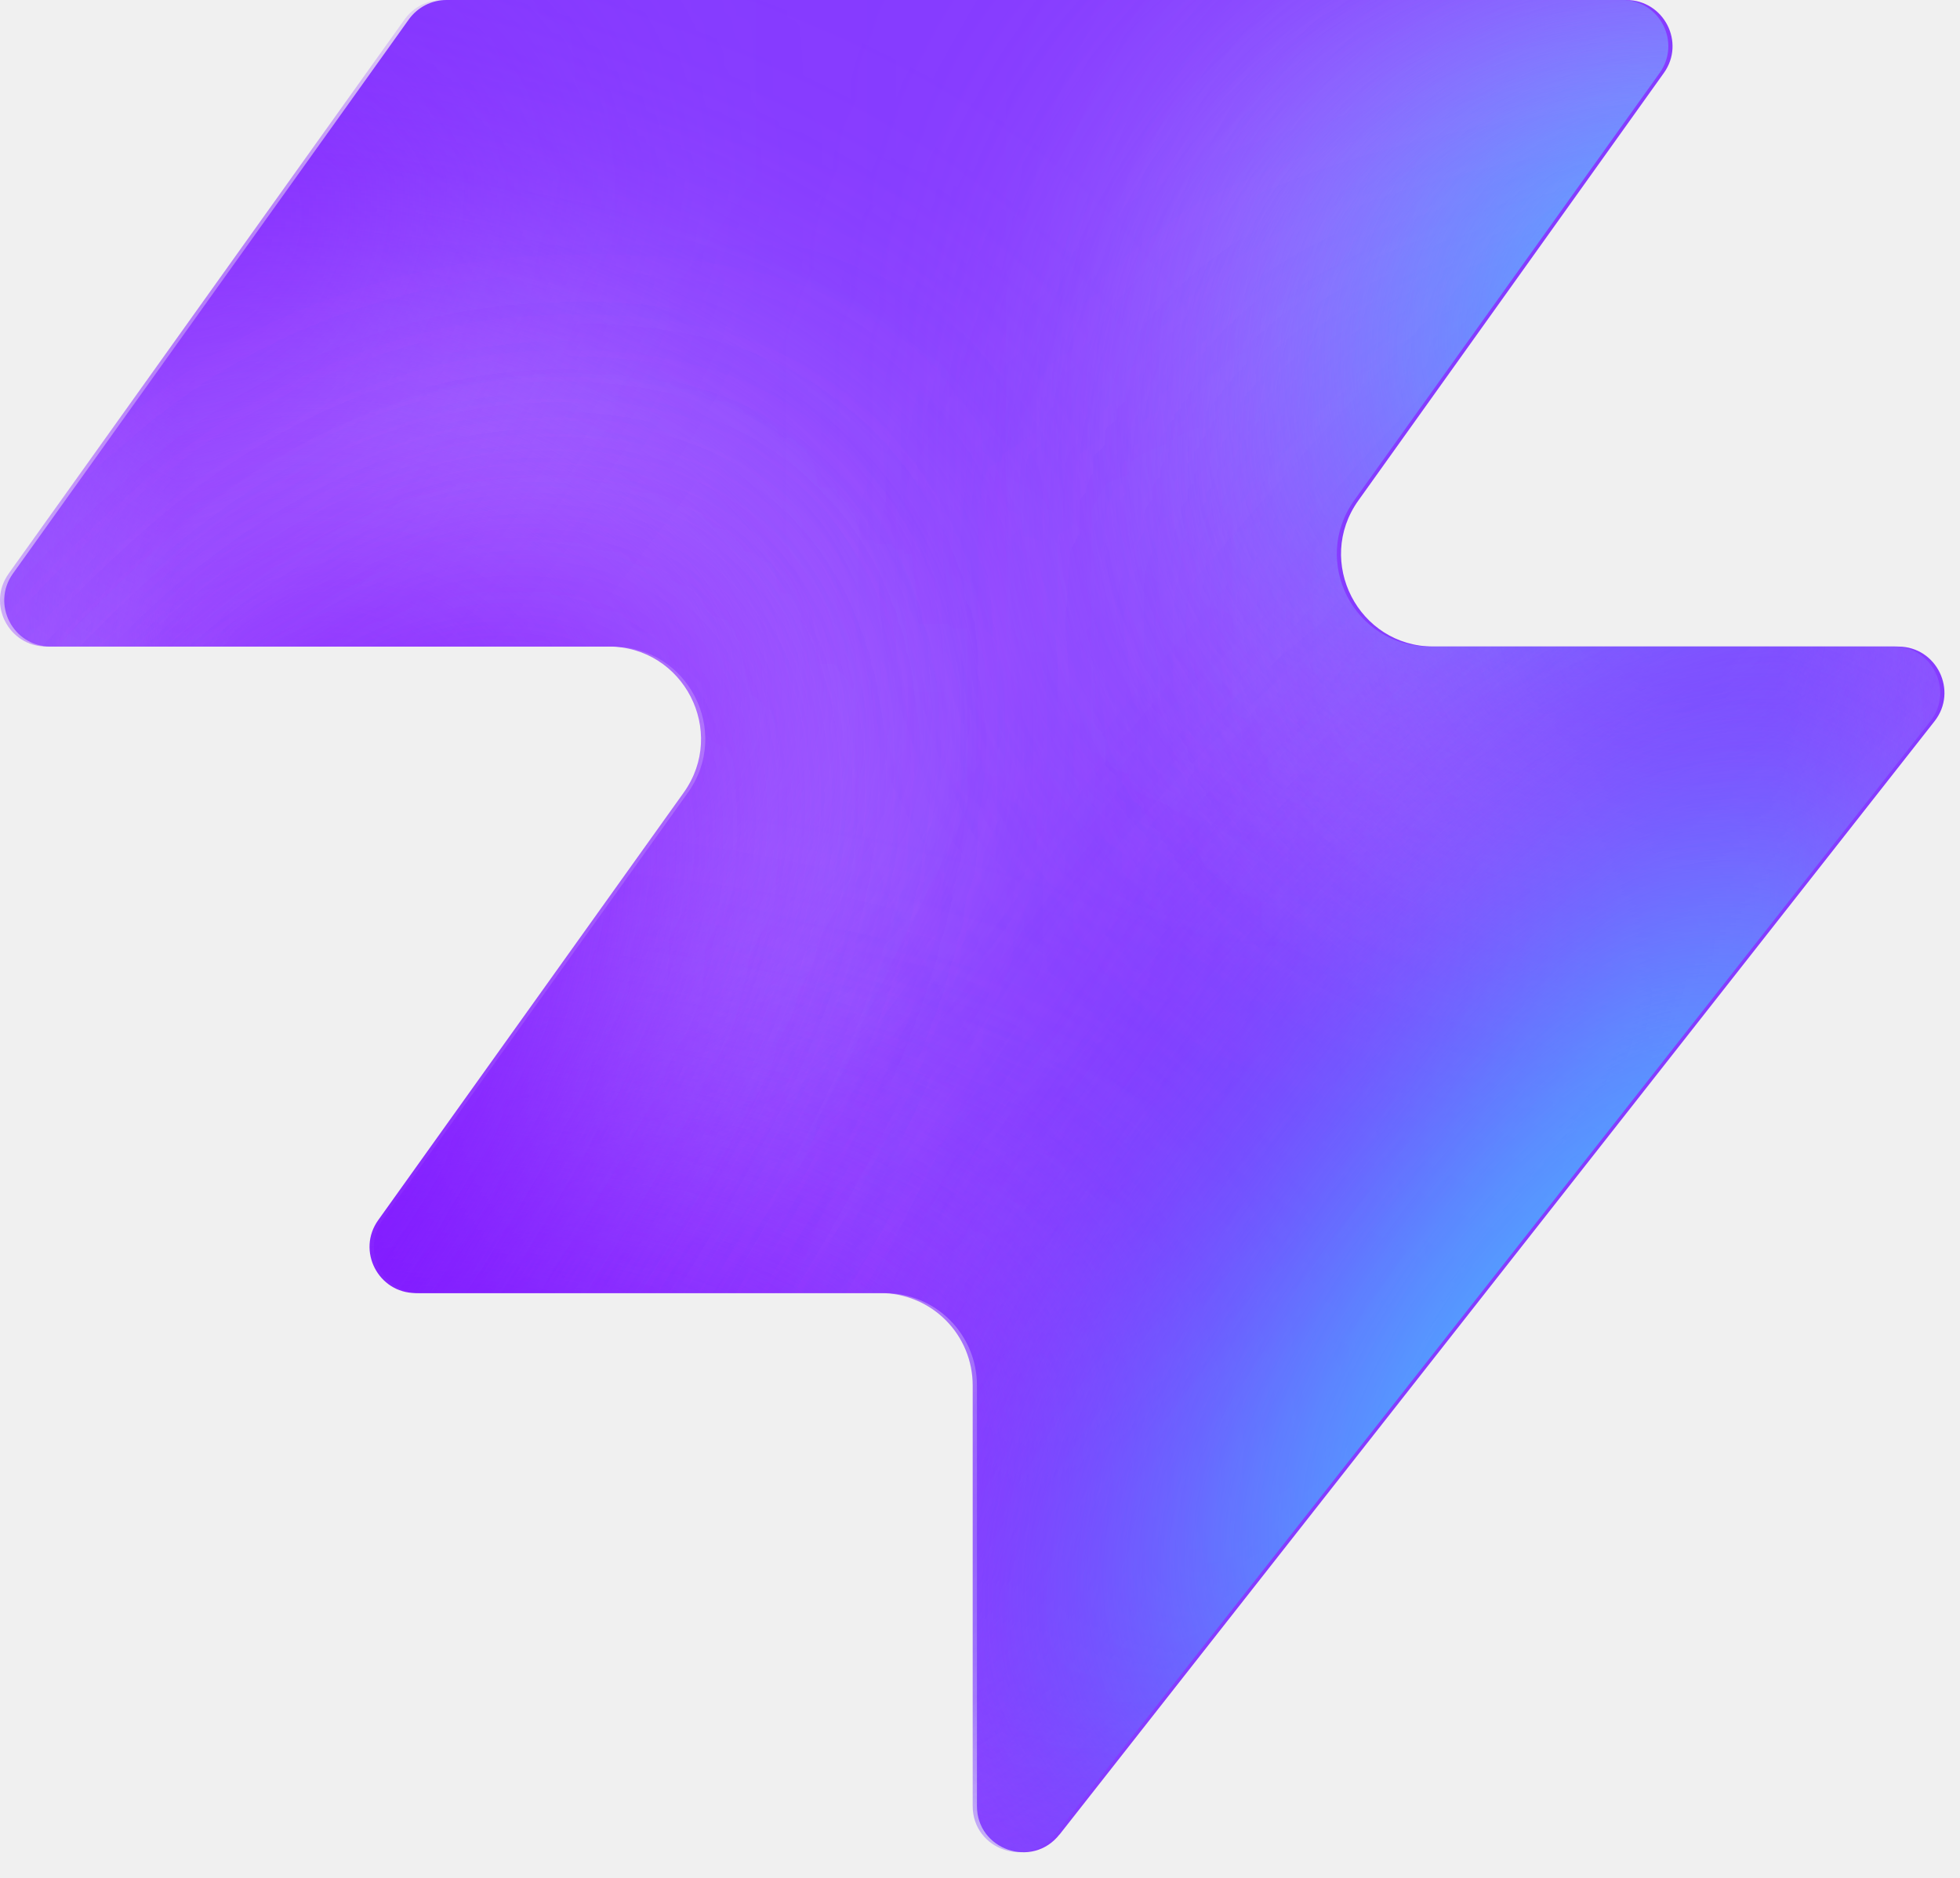
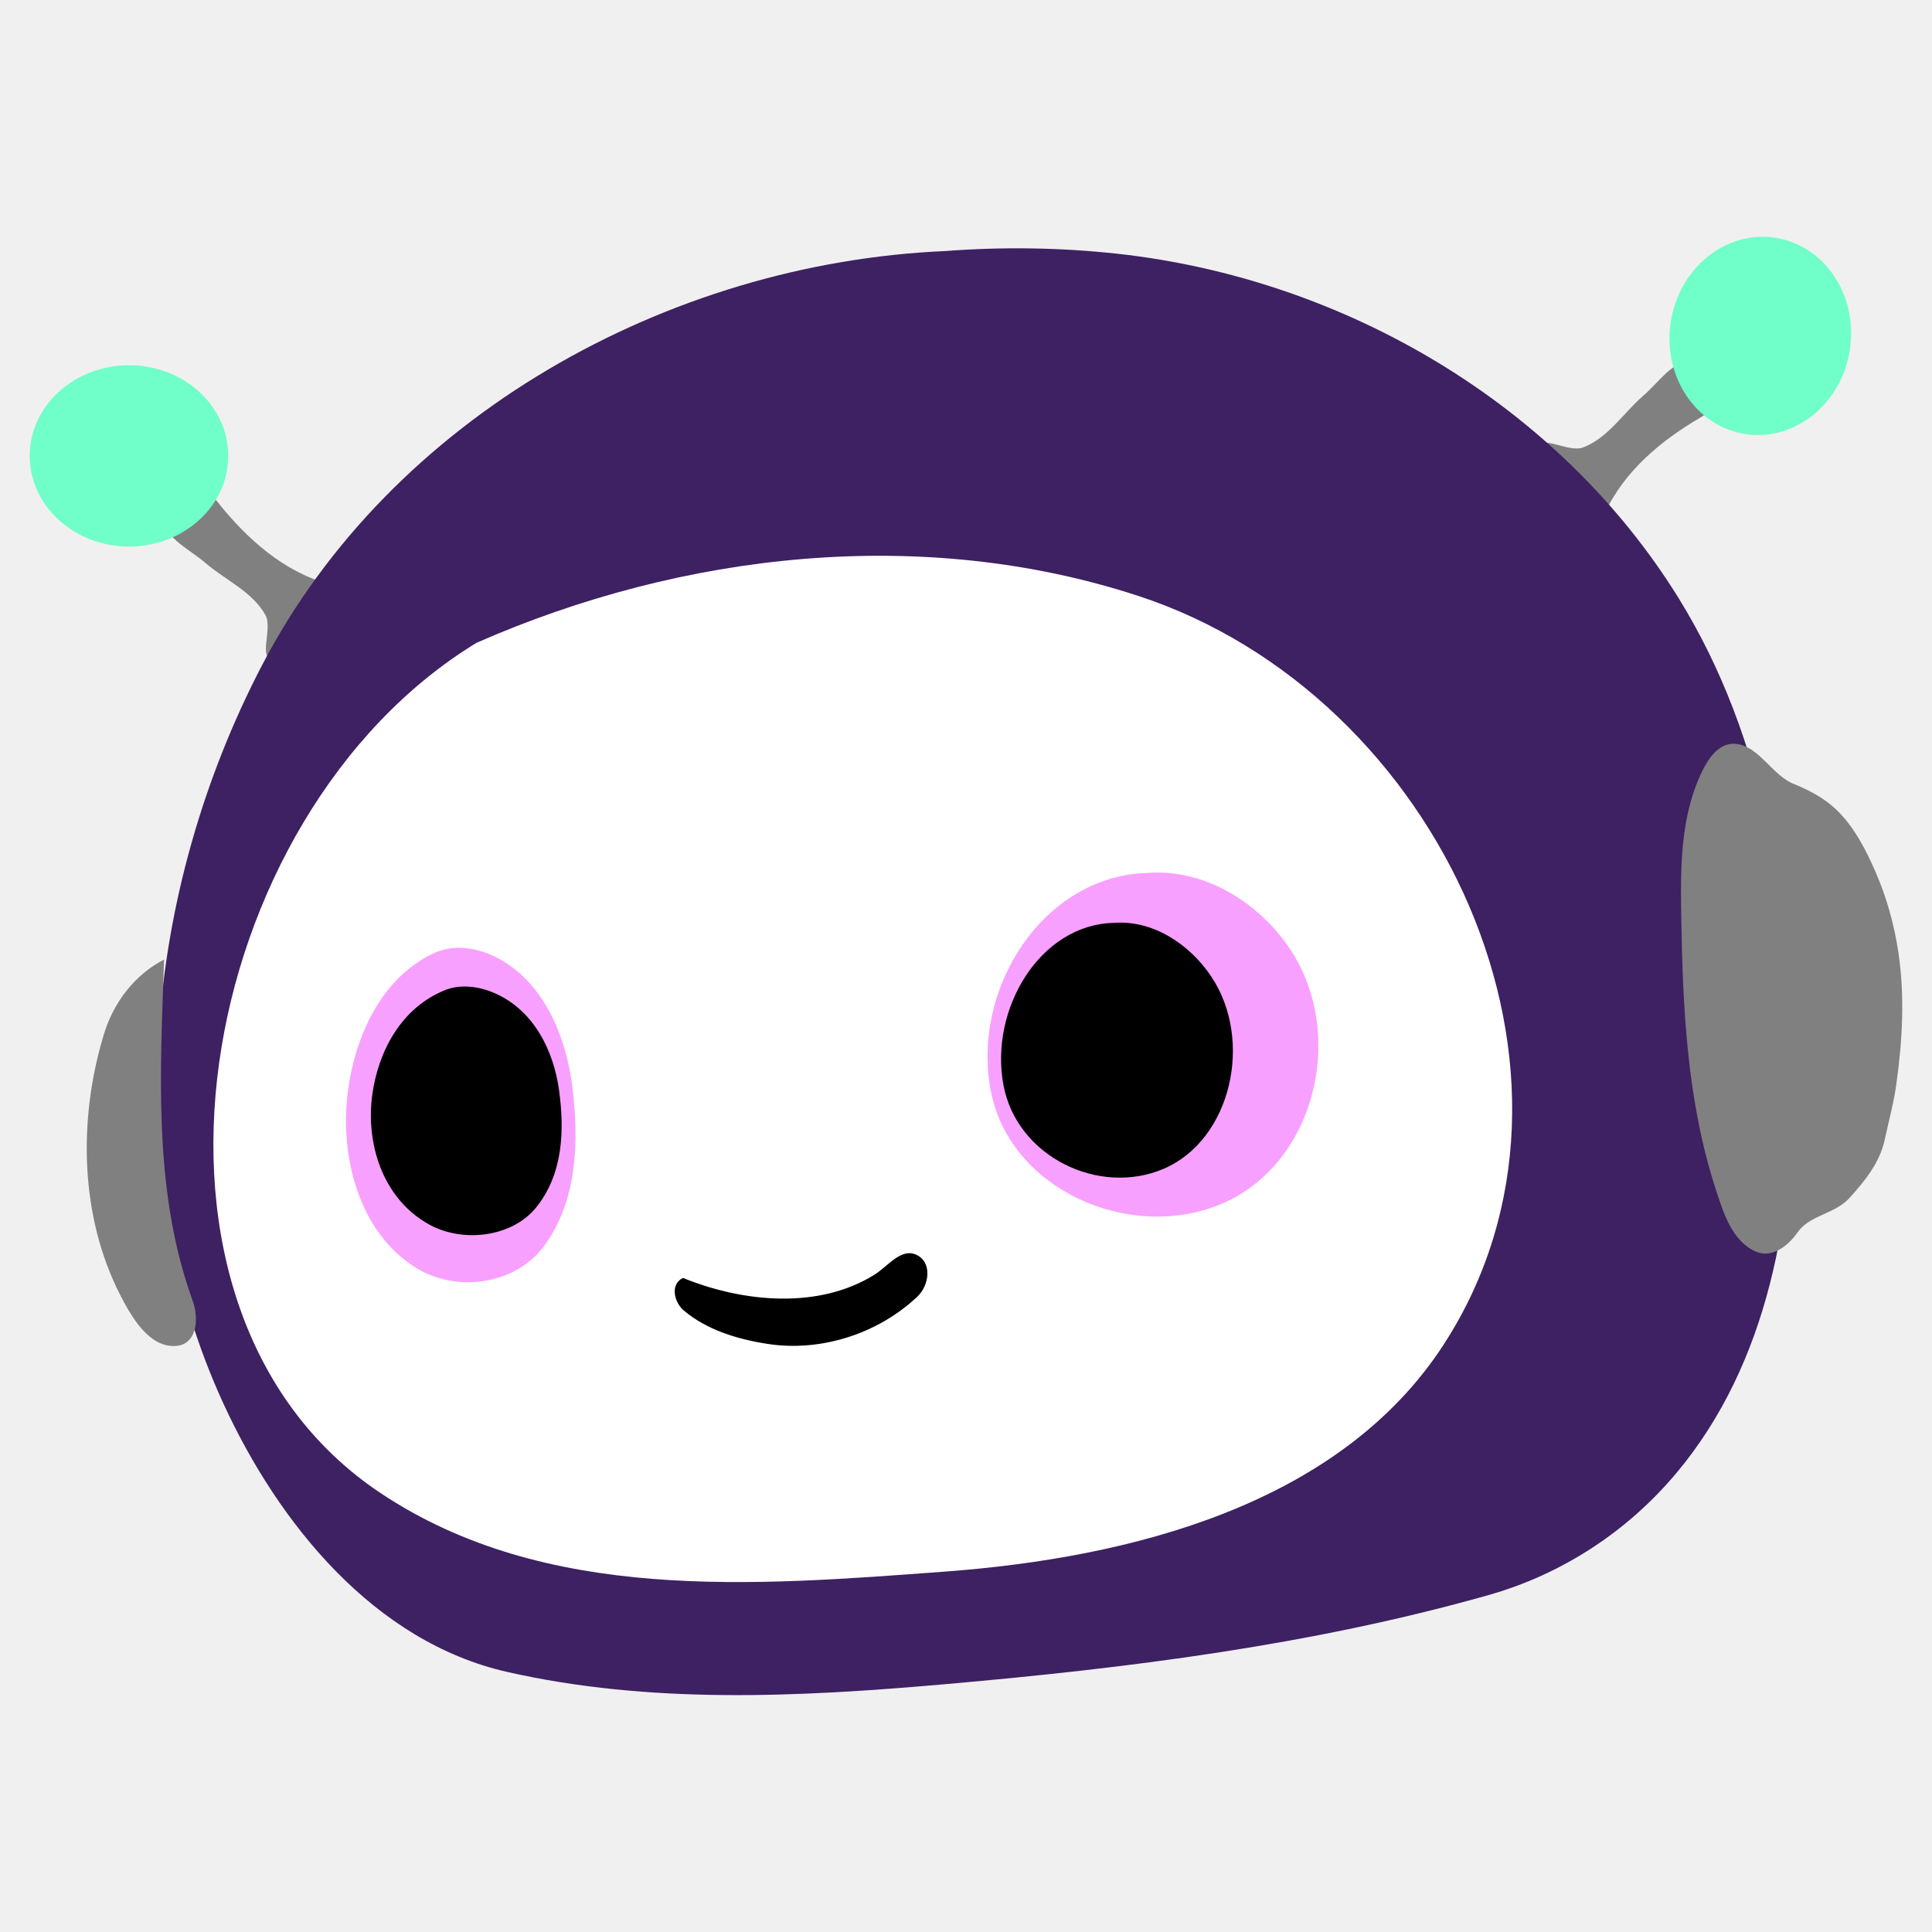
- <svg xmlns="http://www.w3.org/2000/svg" width="48" height="46" fill="none" viewBox="0 0 48 46">
-   <path fill="#863bff" d="M25.946 44.938c-.664.845-2.021.375-2.021-.698V33.937a2.26 2.26 0 0 0-2.262-2.262H10.287c-.92 0-1.456-1.04-.92-1.788l7.48-10.471c1.07-1.497 0-3.578-1.842-3.578H1.237c-.92 0-1.456-1.04-.92-1.788L10.013.474c.214-.297.556-.474.92-.474h28.894c.92 0 1.456 1.04.92 1.788l-7.48 10.471c-1.07 1.498 0 3.579 1.842 3.579h11.377c.943 0 1.473 1.088.89 1.83L25.947 44.94z" style="fill:#863bff;fill:color(display-p3 .525 .23 1);fill-opacity:1" />
-   <mask id="a" width="48" height="46" x="0" y="0" maskUnits="userSpaceOnUse" style="mask-type:alpha">
-     <path fill="#000" d="M25.842 44.938c-.664.844-2.021.375-2.021-.698V33.937a2.26 2.26 0 0 0-2.262-2.262H10.183c-.92 0-1.456-1.04-.92-1.788l7.48-10.471c1.07-1.498 0-3.579-1.842-3.579H1.133c-.92 0-1.456-1.04-.92-1.787L9.91.473c.214-.297.556-.474.92-.474h28.894c.92 0 1.456 1.04.92 1.788l-7.48 10.471c-1.07 1.498 0 3.578 1.842 3.578h11.377c.943 0 1.473 1.088.89 1.832L25.843 44.94z" style="fill:#000;fill-opacity:1" />
-   </mask>
-   <g mask="url(#a)">
-     <g filter="url(#b)">
-       <ellipse cx="5.508" cy="14.704" fill="#ede6ff" rx="5.508" ry="14.704" style="fill:#ede6ff;fill:color(display-p3 .927 .903 1);fill-opacity:1" transform="matrix(.00324 1 1 -.00324 -4.47 31.516)" />
-     </g>
-     <g filter="url(#c)">
-       <ellipse cx="10.399" cy="29.851" fill="#ede6ff" rx="10.399" ry="29.851" style="fill:#ede6ff;fill:color(display-p3 .927 .903 1);fill-opacity:1" transform="matrix(.00324 1 1 -.00324 -39.328 7.883)" />
-     </g>
-     <g filter="url(#d)">
-       <ellipse cx="5.508" cy="30.487" fill="#7e14ff" rx="5.508" ry="30.487" style="fill:#7e14ff;fill:color(display-p3 .492 .077 1);fill-opacity:1" transform="rotate(89.814 -25.913 -14.639)scale(1 -1)" />
-     </g>
-     <g filter="url(#e)">
-       <ellipse cx="5.508" cy="30.599" fill="#7e14ff" rx="5.508" ry="30.599" style="fill:#7e14ff;fill:color(display-p3 .492 .077 1);fill-opacity:1" transform="rotate(89.814 -32.644 -3.334)scale(1 -1)" />
-     </g>
-     <g filter="url(#f)">
-       <ellipse cx="5.508" cy="30.599" fill="#7e14ff" rx="5.508" ry="30.599" style="fill:#7e14ff;fill:color(display-p3 .492 .077 1);fill-opacity:1" transform="matrix(.00324 1 1 -.00324 -34.34 30.47)" />
-     </g>
-     <g filter="url(#g)">
-       <ellipse cx="14.072" cy="22.078" fill="#ede6ff" rx="14.072" ry="22.078" style="fill:#ede6ff;fill:color(display-p3 .927 .903 1);fill-opacity:1" transform="rotate(93.35 24.506 48.493)scale(-1 1)" />
-     </g>
-     <g filter="url(#h)">
-       <ellipse cx="3.47" cy="21.501" fill="#7e14ff" rx="3.47" ry="21.501" style="fill:#7e14ff;fill:color(display-p3 .492 .077 1);fill-opacity:1" transform="rotate(89.009 28.708 47.59)scale(-1 1)" />
-     </g>
-     <g filter="url(#i)">
-       <ellipse cx="3.47" cy="21.501" fill="#7e14ff" rx="3.47" ry="21.501" style="fill:#7e14ff;fill:color(display-p3 .492 .077 1);fill-opacity:1" transform="rotate(89.009 28.708 47.59)scale(-1 1)" />
-     </g>
-     <g filter="url(#j)">
-       <ellipse cx=".387" cy="8.972" fill="#7e14ff" rx="4.407" ry="29.108" style="fill:#7e14ff;fill:color(display-p3 .492 .077 1);fill-opacity:1" transform="rotate(39.51 .387 8.972)" />
-     </g>
-     <g filter="url(#k)">
-       <ellipse cx="47.523" cy="-6.092" fill="#7e14ff" rx="4.407" ry="29.108" style="fill:#7e14ff;fill:color(display-p3 .492 .077 1);fill-opacity:1" transform="rotate(37.892 47.523 -6.092)" />
-     </g>
-     <g filter="url(#l)">
-       <ellipse cx="41.412" cy="6.333" fill="#47bfff" rx="5.971" ry="9.665" style="fill:#47bfff;fill:color(display-p3 .28 .748 1);fill-opacity:1" transform="rotate(37.892 41.412 6.333)" />
-     </g>
-     <g filter="url(#m)">
-       <ellipse cx="-1.879" cy="38.332" fill="#7e14ff" rx="4.407" ry="29.108" style="fill:#7e14ff;fill:color(display-p3 .492 .077 1);fill-opacity:1" transform="rotate(37.892 -1.88 38.332)" />
-     </g>
-     <g filter="url(#n)">
-       <ellipse cx="-1.879" cy="38.332" fill="#7e14ff" rx="4.407" ry="29.108" style="fill:#7e14ff;fill:color(display-p3 .492 .077 1);fill-opacity:1" transform="rotate(37.892 -1.88 38.332)" />
-     </g>
-     <g filter="url(#o)">
-       <ellipse cx="35.651" cy="29.907" fill="#7e14ff" rx="4.407" ry="29.108" style="fill:#7e14ff;fill:color(display-p3 .492 .077 1);fill-opacity:1" transform="rotate(37.892 35.651 29.907)" />
-     </g>
-     <g filter="url(#p)">
-       <ellipse cx="38.418" cy="32.4" fill="#47bfff" rx="5.971" ry="15.297" style="fill:#47bfff;fill:color(display-p3 .28 .748 1);fill-opacity:1" transform="rotate(37.892 38.418 32.4)" />
-     </g>
+ <svg xmlns="http://www.w3.org/2000/svg" width="64" height="64" viewBox="-1 -7.97 65.03 65.03">
+   <g transform="translate(-80.25894,-94.5443)">
+     <path fill="#808080" transform="rotate(98.42362,112.6008,123.5951)" d="m 90.064,106.041 c -1.522,-0.432 -2.745,-1.539 -3.704,-2.744 -0.276,-0.346 -0.757,-0.543 -1.202,-0.354 -0.368,0.156 -0.805,0.528 -0.685,0.922 0.214,0.708 0.934,1.014 1.454,1.461 0.681,0.586 1.604,0.981 2.035,1.769 0.246,0.451 -0.252,1.486 0.245,1.463 0.504,-0.023 0.662,-0.58 0.865,-0.948 0.3,-0.543 0.683,-1.033 0.993,-1.569 z" />
+     <ellipse fill="#70ffc9" cx="76.534" cy="-151.354" rx="3.342" ry="3.051" transform="rotate(98.42362)" />
+     <path fill="#808080" transform="translate(0.2329046,0.1863237)" d="m 90.064,106.041 c -1.522,-0.432 -2.745,-1.539 -3.704,-2.744 -0.276,-0.346 -0.757,-0.543 -1.202,-0.354 -0.368,0.156 -0.805,0.528 -0.685,0.922 0.214,0.708 0.934,1.014 1.454,1.461 0.681,0.586 1.604,0.981 2.035,1.769 0.246,0.451 -0.252,1.486 0.245,1.463 0.504,-0.023 0.662,-0.58 0.865,-0.948 0.3,-0.543 0.683,-1.033 0.993,-1.569 z" />
+     <ellipse fill="#70ffc9" cx="83.601" cy="101.919" rx="3.342" ry="3.051" />
+     <path fill="#3d2163" d="m 111.066,95.025 c -9.325,0.406 -18.631,5.579 -22.989,13.944 -3.945,7.571 -4.881,17.042 -1.307,24.83 1.865,4.063 5.086,8.036 9.558,9.051 4.818,1.093 9.812,0.845 14.689,0.418 6.176,-0.541 12.375,-1.314 18.346,-3.005 2.463,-0.697 4.671,-2.133 6.33,-4.116 3.102,-3.706 3.952,-8.695 3.906,-13.484 -0.053,-5.495 -0.881,-11.177 -3.838,-15.954 -4.033,-6.517 -11.248,-10.749 -18.875,-11.592 -1.931,-0.213 -3.882,-0.239 -5.819,-0.092 z" />
+     <path fill="#ffffff" d="m 95.305,108.207 c -9.523,5.796 -12.524,22.43 -3.239,28.622 5.56,3.708 12.574,3.121 18.993,2.645 6.229,-0.462 13.307,-2.233 16.816,-7.677 5.808,-9.013 -0.134,-21.835 -10.298,-25.163 -7.27,-2.381 -15.341,-1.469 -22.272,1.574 z" />
+     <path fill="#f8a0ff" d="m 93.954,118.618 c -1.838,0.801 -2.752,2.824 -2.99,4.739 -0.269,2.162 0.377,4.695 2.292,5.888 1.358,0.846 3.355,0.59 4.335,-0.756 1.108,-1.523 1.155,-3.52 0.936,-5.313 -0.212,-1.729 -0.983,-3.609 -2.617,-4.404 -0.599,-0.291 -1.322,-0.411 -1.954,-0.154 z" />
+     <path fill="#000000" d="m 94.277,119.886 c -1.528,0.595 -2.287,2.099 -2.486,3.523 -0.224,1.607 0.314,3.491 1.905,4.377 1.128,0.629 2.789,0.439 3.603,-0.562 0.921,-1.132 0.96,-2.617 0.778,-3.95 -0.176,-1.286 -0.817,-2.683 -2.175,-3.274 -0.498,-0.217 -1.099,-0.306 -1.624,-0.115 z" />
  </g>
-   <defs>
-     <filter id="b" width="60.045" height="41.654" x="-19.77" y="16.149" color-interpolation-filters="sRGB" filterUnits="userSpaceOnUse">
-       <feFlood flood-opacity="0" result="BackgroundImageFix" />
-       <feBlend in="SourceGraphic" in2="BackgroundImageFix" result="shape" />
-       <feGaussianBlur result="effect1_foregroundBlur_2002_17158" stdDeviation="7.659" />
-     </filter>
-     <filter id="c" width="90.34" height="51.437" x="-54.613" y="-7.533" color-interpolation-filters="sRGB" filterUnits="userSpaceOnUse">
-       <feFlood flood-opacity="0" result="BackgroundImageFix" />
-       <feBlend in="SourceGraphic" in2="BackgroundImageFix" result="shape" />
-       <feGaussianBlur result="effect1_foregroundBlur_2002_17158" stdDeviation="7.659" />
-     </filter>
-     <filter id="d" width="79.355" height="29.4" x="-49.64" y="2.03" color-interpolation-filters="sRGB" filterUnits="userSpaceOnUse">
-       <feFlood flood-opacity="0" result="BackgroundImageFix" />
-       <feBlend in="SourceGraphic" in2="BackgroundImageFix" result="shape" />
-       <feGaussianBlur result="effect1_foregroundBlur_2002_17158" stdDeviation="4.596" />
-     </filter>
-     <filter id="e" width="79.579" height="29.4" x="-45.045" y="20.029" color-interpolation-filters="sRGB" filterUnits="userSpaceOnUse">
-       <feFlood flood-opacity="0" result="BackgroundImageFix" />
-       <feBlend in="SourceGraphic" in2="BackgroundImageFix" result="shape" />
-       <feGaussianBlur result="effect1_foregroundBlur_2002_17158" stdDeviation="4.596" />
-     </filter>
-     <filter id="f" width="79.579" height="29.4" x="-43.513" y="21.178" color-interpolation-filters="sRGB" filterUnits="userSpaceOnUse">
-       <feFlood flood-opacity="0" result="BackgroundImageFix" />
-       <feBlend in="SourceGraphic" in2="BackgroundImageFix" result="shape" />
-       <feGaussianBlur result="effect1_foregroundBlur_2002_17158" stdDeviation="4.596" />
-     </filter>
-     <filter id="g" width="74.749" height="58.852" x="15.756" y="-17.901" color-interpolation-filters="sRGB" filterUnits="userSpaceOnUse">
-       <feFlood flood-opacity="0" result="BackgroundImageFix" />
-       <feBlend in="SourceGraphic" in2="BackgroundImageFix" result="shape" />
-       <feGaussianBlur result="effect1_foregroundBlur_2002_17158" stdDeviation="7.659" />
-     </filter>
-     <filter id="h" width="61.377" height="25.362" x="23.548" y="2.284" color-interpolation-filters="sRGB" filterUnits="userSpaceOnUse">
-       <feFlood flood-opacity="0" result="BackgroundImageFix" />
-       <feBlend in="SourceGraphic" in2="BackgroundImageFix" result="shape" />
-       <feGaussianBlur result="effect1_foregroundBlur_2002_17158" stdDeviation="4.596" />
-     </filter>
-     <filter id="i" width="61.377" height="25.362" x="23.548" y="2.284" color-interpolation-filters="sRGB" filterUnits="userSpaceOnUse">
-       <feFlood flood-opacity="0" result="BackgroundImageFix" />
-       <feBlend in="SourceGraphic" in2="BackgroundImageFix" result="shape" />
-       <feGaussianBlur result="effect1_foregroundBlur_2002_17158" stdDeviation="4.596" />
-     </filter>
-     <filter id="j" width="56.045" height="63.649" x="-27.636" y="-22.853" color-interpolation-filters="sRGB" filterUnits="userSpaceOnUse">
-       <feFlood flood-opacity="0" result="BackgroundImageFix" />
-       <feBlend in="SourceGraphic" in2="BackgroundImageFix" result="shape" />
-       <feGaussianBlur result="effect1_foregroundBlur_2002_17158" stdDeviation="4.596" />
-     </filter>
-     <filter id="k" width="54.814" height="64.646" x="20.116" y="-38.415" color-interpolation-filters="sRGB" filterUnits="userSpaceOnUse">
-       <feFlood flood-opacity="0" result="BackgroundImageFix" />
-       <feBlend in="SourceGraphic" in2="BackgroundImageFix" result="shape" />
-       <feGaussianBlur result="effect1_foregroundBlur_2002_17158" stdDeviation="4.596" />
-     </filter>
-     <filter id="l" width="33.541" height="35.313" x="24.641" y="-11.323" color-interpolation-filters="sRGB" filterUnits="userSpaceOnUse">
-       <feFlood flood-opacity="0" result="BackgroundImageFix" />
-       <feBlend in="SourceGraphic" in2="BackgroundImageFix" result="shape" />
-       <feGaussianBlur result="effect1_foregroundBlur_2002_17158" stdDeviation="4.596" />
-     </filter>
-     <filter id="m" width="54.814" height="64.646" x="-29.286" y="6.009" color-interpolation-filters="sRGB" filterUnits="userSpaceOnUse">
-       <feFlood flood-opacity="0" result="BackgroundImageFix" />
-       <feBlend in="SourceGraphic" in2="BackgroundImageFix" result="shape" />
-       <feGaussianBlur result="effect1_foregroundBlur_2002_17158" stdDeviation="4.596" />
-     </filter>
-     <filter id="n" width="54.814" height="64.646" x="-29.286" y="6.009" color-interpolation-filters="sRGB" filterUnits="userSpaceOnUse">
-       <feFlood flood-opacity="0" result="BackgroundImageFix" />
-       <feBlend in="SourceGraphic" in2="BackgroundImageFix" result="shape" />
-       <feGaussianBlur result="effect1_foregroundBlur_2002_17158" stdDeviation="4.596" />
-     </filter>
-     <filter id="o" width="54.814" height="64.646" x="8.244" y="-2.416" color-interpolation-filters="sRGB" filterUnits="userSpaceOnUse">
-       <feFlood flood-opacity="0" result="BackgroundImageFix" />
-       <feBlend in="SourceGraphic" in2="BackgroundImageFix" result="shape" />
-       <feGaussianBlur result="effect1_foregroundBlur_2002_17158" stdDeviation="4.596" />
-     </filter>
-     <filter id="p" width="39.409" height="43.623" x="18.713" y="10.588" color-interpolation-filters="sRGB" filterUnits="userSpaceOnUse">
-       <feFlood flood-opacity="0" result="BackgroundImageFix" />
-       <feBlend in="SourceGraphic" in2="BackgroundImageFix" result="shape" />
-       <feGaussianBlur result="effect1_foregroundBlur_2002_17158" stdDeviation="4.596" />
-     </filter>
-   </defs>
+   <g transform="matrix(0.700813,0,0,0.7413399,-46.14574,-62.87)">
+     <path fill="#f8a0ff" transform="matrix(1.426914,0,0,1.348909,-48.67661,-42.72574)" d="m 117.9,115.957 c -3.521,0.082 -5.963,3.895 -5.288,7.354 0.638,3.27 4.602,5.069 7.701,3.81 3.255,-1.323 4.323,-5.854 2.278,-8.734 -1.054,-1.485 -2.826,-2.572 -4.691,-2.43 z" />
+     <path fill="#000000" d="m 117.9,115.957 c -3.521,0.082 -5.963,3.895 -5.288,7.354 0.638,3.27 4.602,5.069 7.701,3.81 3.255,-1.323 4.323,-5.854 2.278,-8.734 -1.054,-1.485 -2.826,-2.572 -4.691,-2.43 z" />
+   </g>
+   <g transform="translate(-80.25894,-94.5443)">
+     <path fill="#000000" d="m 102.245,129.588 c 2.051,0.834 4.586,1.06 6.457,-0.114 0.43,-0.27 0.873,-0.882 1.372,-0.677 0.572,0.235 0.478,1.031 0.06,1.424 -1.323,1.247 -3.24,1.863 -5.027,1.59 -1.014,-0.155 -2.055,-0.469 -2.833,-1.127 -0.314,-0.265 -0.477,-0.871 -0.028,-1.096 z" />
+     <path fill="#808080" d="m 139.672,112.976 c -0.766,-0.286 -1.187,-1.285 -1.986,-1.364 -0.552,-0.055 -0.911,0.467 -1.133,0.922 -0.753,1.546 -0.73,3.309 -0.703,4.988 0.051,3.044 0.206,6.138 1.151,9.056 0.259,0.799 0.552,1.764 1.345,2.119 0.536,0.241 1.077,-0.159 1.413,-0.636 0.427,-0.605 1.248,-0.609 1.75,-1.162 0.516,-0.569 1.024,-1.189 1.191,-1.97 0.13,-0.61 0.297,-1.213 0.384,-1.83 0.209,-1.473 0.293,-2.98 0.077,-4.444 -0.139,-0.941 -0.394,-1.865 -0.772,-2.731 -0.333,-0.763 -0.727,-1.531 -1.329,-2.105 -0.396,-0.377 -0.887,-0.637 -1.389,-0.843 z" />
+     <path fill="#808080" d="m 84.782,118.872 c -0.984,0.509 -1.696,1.427 -2.028,2.52 -0.868,2.862 -0.806,6.11 0.547,8.764 0.389,0.762 0.987,1.786 1.88,1.722 0.698,-0.05 0.791,-0.895 0.56,-1.531 -1.238,-3.411 -1.113,-7.104 -0.988,-10.671 0.009,-0.268 0.019,-0.536 0.028,-0.804 z" />
+   </g>
</svg>
